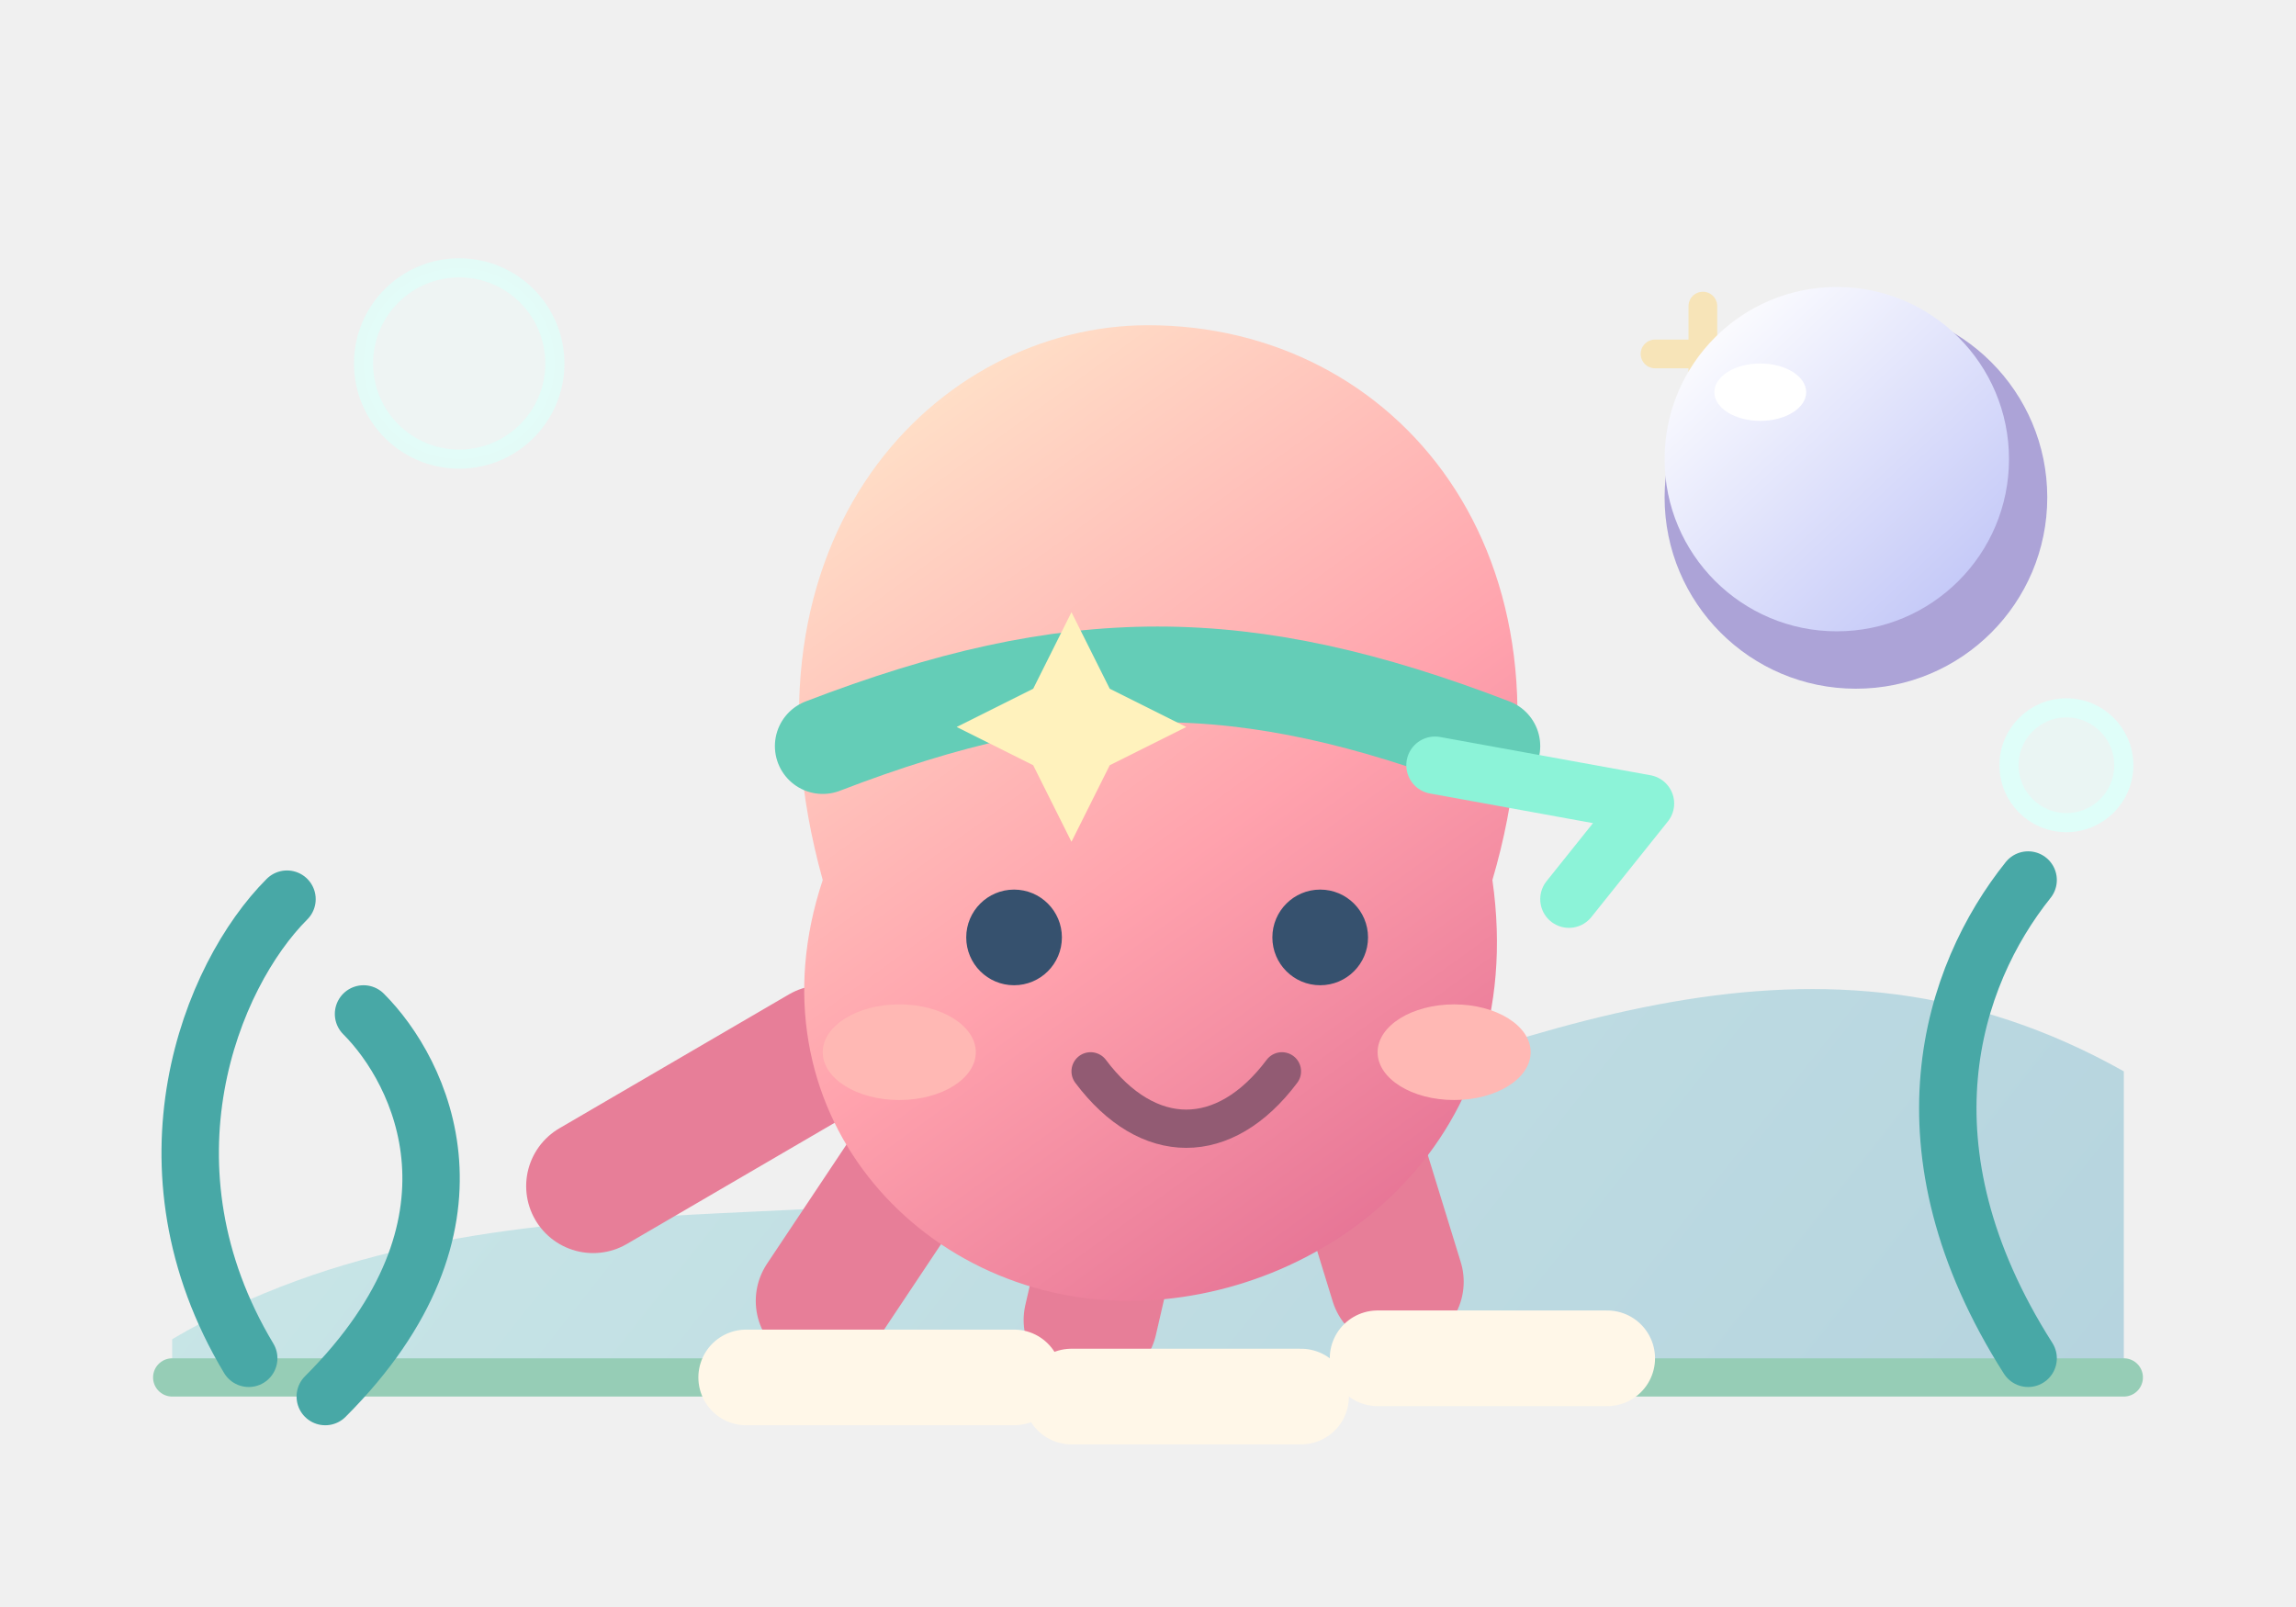
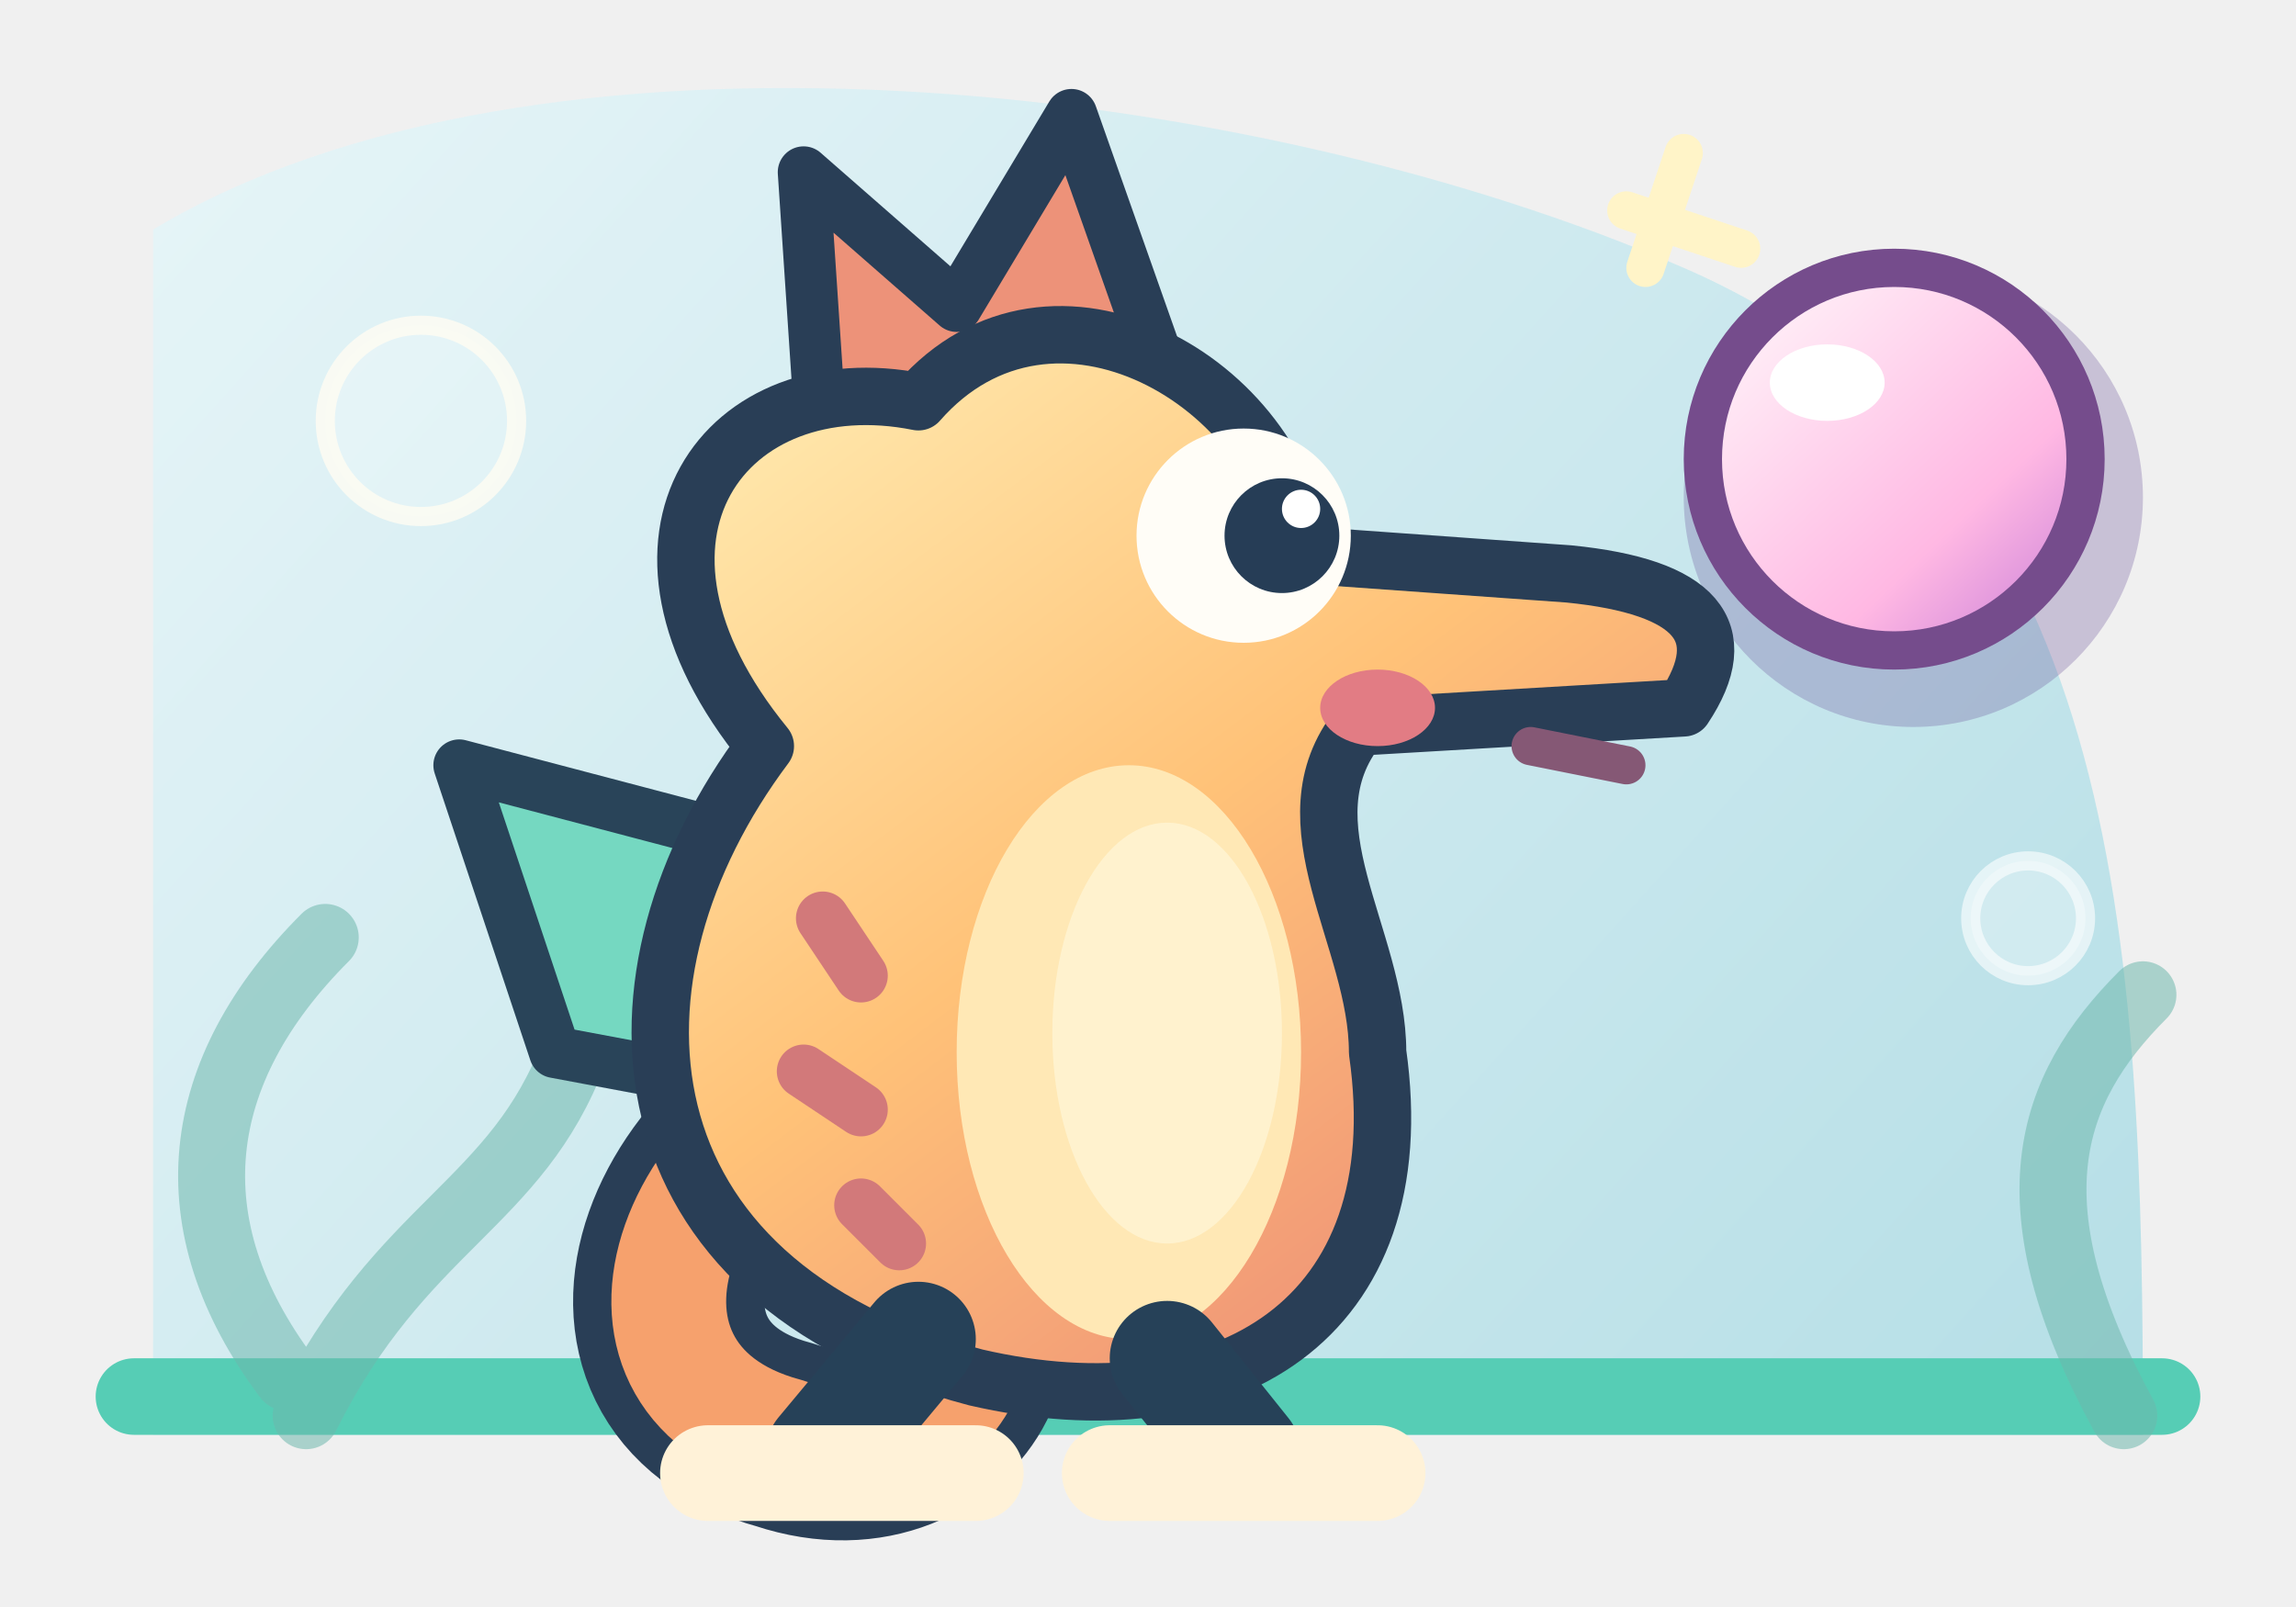
- <svg xmlns="http://www.w3.org/2000/svg" viewBox="0 0 120 84" fill="none" role="img" aria-label="쭈달리기 바닷속 쭈 캐릭터">
+ <svg xmlns="http://www.w3.org/2000/svg" viewBox="0 0 120 84" fill="none" role="img" aria-label="쭈달리기 해마 캐릭터">
  <defs>
-     <linearGradient id="sea" x1="14" y1="4" x2="110" y2="80" gradientUnits="userSpaceOnUse">
-       <stop stop-color="#7DE4DB" />
-       <stop offset="1" stop-color="#1B88B0" />
+     <linearGradient id="sea" x1="8" y1="0" x2="100" y2="83" gradientUnits="userSpaceOnUse">
+       <stop stop-color="#E1FAFF" />
+       <stop offset="1" stop-color="#86D1DF" />
    </linearGradient>
-     <linearGradient id="jju" x1="44" y1="23" x2="76" y2="67" gradientUnits="userSpaceOnUse">
-       <stop stop-color="#FFE1C8" />
-       <stop offset=".52" stop-color="#FFA2AD" />
-       <stop offset="1" stop-color="#E16B91" />
+     <linearGradient id="pony" x1="34" y1="16" x2="78" y2="74" gradientUnits="userSpaceOnUse">
+       <stop stop-color="#FFF1B9" />
+       <stop offset=".52" stop-color="#FFC278" />
+       <stop offset="1" stop-color="#EB8777" />
    </linearGradient>
-     <linearGradient id="pearl" x1="89" y1="16" x2="104" y2="32" gradientUnits="userSpaceOnUse">
-       <stop stop-color="#FFF" />
-       <stop offset="1" stop-color="#BFC4F7" />
+     <linearGradient id="pearl" x1="90" y1="15" x2="110" y2="36" gradientUnits="userSpaceOnUse">
+       <stop stop-color="#FFF7FA" />
+       <stop offset=".6" stop-color="#FFB8E3" />
+       <stop offset="1" stop-color="#B569D4" />
    </linearGradient>
  </defs>
-   <path d="M9 70c17-10 37-4 54-10s32-13 48-4v16H9Z" fill="url(#sea)" opacity=".28" />
-   <path d="M9 72h102" stroke="#96CDB6" stroke-width="2" stroke-linecap="round" />
-   <path d="M13 71c-6-10-2-20 2-24M17 73c9-9 5-17 2-20M106 71c-7-11-4-20 0-25" stroke="#48A8A6" stroke-width="3" stroke-linecap="round" />
-   <circle cx="24" cy="19" r="5" fill="#E8FFFC" fill-opacity=".26" stroke="#DFFEF9" stroke-opacity=".8" />
-   <circle cx="108" cy="40" r="3" fill="#DFFEF9" fill-opacity=".35" stroke="#DFFEF9" />
-   <path d="M89 21v-5m-2.5 2.5h5" stroke="#F7E4B8" stroke-width="1.5" stroke-linecap="round" />
-   <circle cx="97" cy="26" r="10" fill="#8F82CC" opacity=".7" />
-   <circle cx="96" cy="24" r="9" fill="url(#pearl)" />
-   <ellipse cx="92" cy="20.5" rx="2.4" ry="1.5" fill="#FFF" />
-   <path d="m51 56-8 12m17-12-3 13m12-15 4 13m-30-12-12 7" stroke="#E77E98" stroke-width="7" stroke-linecap="round" />
-   <path d="M39 72h14m3 1h12m4-2h12" stroke="#FFF7E8" stroke-width="5" stroke-linecap="round" />
-   <path d="M43 46c-5-18 6-29 17-29 13 0 23 12 18 29 2 14-9 22-19 22-11 0-20-10-16-22Z" fill="url(#jju)" />
-   <path d="M43 39c13-5 22-5 35 0" stroke="#64CDB7" stroke-width="5" stroke-linecap="round" />
-   <path d="m75 40 11 2-4 5" stroke="#8CF3D8" stroke-width="3" stroke-linecap="round" stroke-linejoin="round" />
-   <path d="m54 36 2-4 2 4 4 2-4 2-2 4-2-4-4-2Z" fill="#FFF2BD" />
-   <circle cx="53" cy="49" r="2.5" fill="#36516E" />
-   <circle cx="69" cy="49" r="2.5" fill="#36516E" />
-   <path d="M57 56c3 4 7 4 10 0" stroke="#925B73" stroke-width="2" stroke-linecap="round" />
-   <ellipse cx="47" cy="55" rx="4" ry="2.5" fill="#FFB8B4" />
-   <ellipse cx="76" cy="55" rx="4" ry="2.5" fill="#FFB8B4" />
+   <path d="M8 12C28 0 65 4 88 14s24 35 24 61H8Z" fill="url(#sea)" opacity=".54" />
+   <path d="M7 73h106" stroke="#56CDB5" stroke-width="4" stroke-linecap="round" />
+   <path d="M15 72c-6-8-5-16 2-23m-1 25c5-10 11-11 14-19m81 19c-6-11-4-17 1-22" stroke="#6DB8AC" stroke-opacity=".54" stroke-width="3.5" stroke-linecap="round" />
+   <circle cx="22" cy="22" r="5" stroke="#FFFCF2" stroke-opacity=".8" fill="#FFF" fill-opacity=".18" />
+   <circle cx="106" cy="48" r="3" fill="#FFF" fill-opacity=".3" stroke="#FFF" stroke-opacity=".6" />
+   <circle cx="100" cy="26" r="12" fill="#6B569A" fill-opacity=".3" />
+   <circle cx="99" cy="24" r="10" fill="url(#pearl)" stroke="#754C8C" stroke-width="2" />
+   <ellipse cx="95.5" cy="20" rx="3" ry="2" fill="#FFF" />
+   <path d="m86 14 2-6m-3 3 6 2" stroke="#FFF4C8" stroke-width="2" stroke-linecap="round" />
+   <path d="M48 55c-13 3-18 17-7 20 9 3 14-8 5-9" stroke="#293E56" stroke-width="10" stroke-linecap="round" />
+   <path d="M48 55c-13 3-18 17-7 20 9 3 14-8 5-9" stroke="#F6A16D" stroke-width="6" stroke-linecap="round" />
+   <path d="m43 24-1-15 8 7 6-10 6 17Z" fill="#ED9279" stroke="#293E56" stroke-width="2.7" stroke-linejoin="round" />
+   <path d="M43 45 24 40l5 15 16 3Z" fill="#75D8C1" stroke="#294459" stroke-width="2.7" stroke-linejoin="round" />
+   <path d="M48 21c7-8 19-1 20 8l14 1q10 1 6 7l-17 1c-4 5 1 11 1 17 2 14-8 20-21 17-19-5-20-21-11-33-9-11-2-20 8-18Z" fill="url(#pony)" stroke="#293E56" stroke-width="3" stroke-linejoin="round" />
+   <ellipse cx="59" cy="55" rx="9" ry="15" fill="#FFE8B5" />
+   <ellipse cx="61" cy="54" rx="6" ry="11" fill="#FFF7D9" fill-opacity=".7" />
+   <path d="m43 48 2 3m-3 5 3 2m0 5 2 2" stroke="#D2797A" stroke-width="2.8" stroke-linecap="round" />
+   <circle cx="65" cy="28" r="5.6" fill="#FFFDF7" />
+   <circle cx="67" cy="28" r="3" fill="#263D56" />
+   <circle cx="68" cy="26.6" r="1" fill="#FFF" />
+   <ellipse cx="72" cy="37" rx="3" ry="2" fill="#E27C84" />
+   <path d="m80 39 5 1" stroke="#855875" stroke-width="2" stroke-linecap="round" />
+   <path d="m48 70-5 6m18-5 4 5" stroke="#264158" stroke-width="6" stroke-linecap="round" />
+   <path d="M37 77h14m7 0h14" stroke="#FFF2D8" stroke-width="5" stroke-linecap="round" />
</svg>
